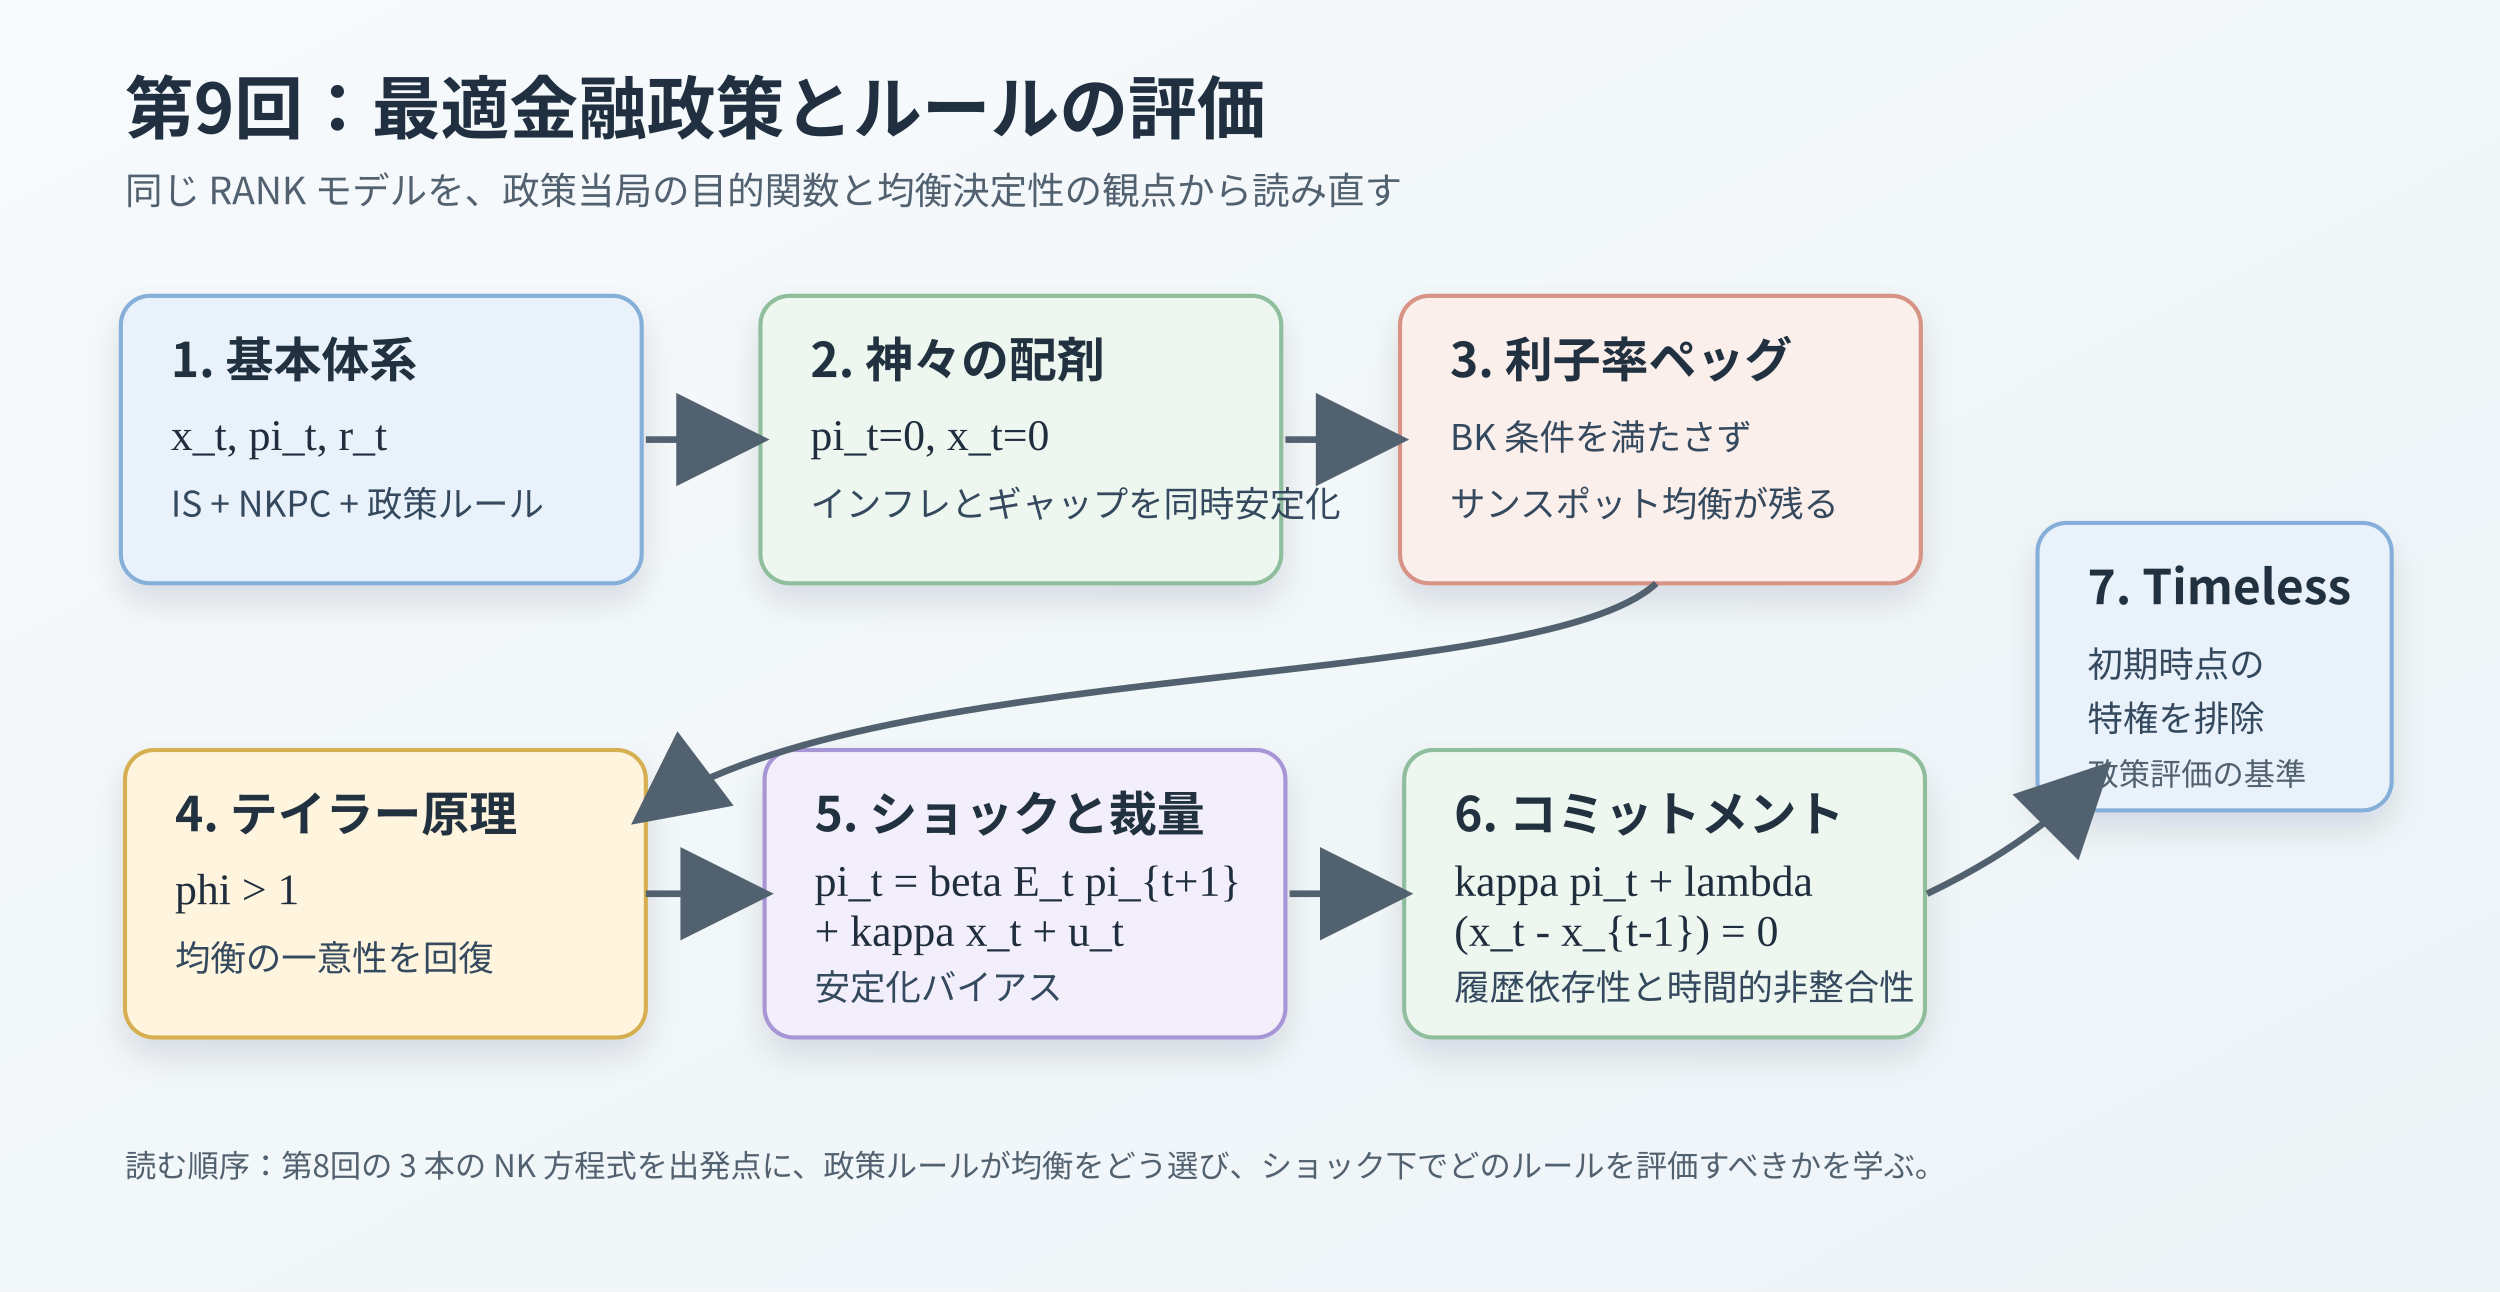
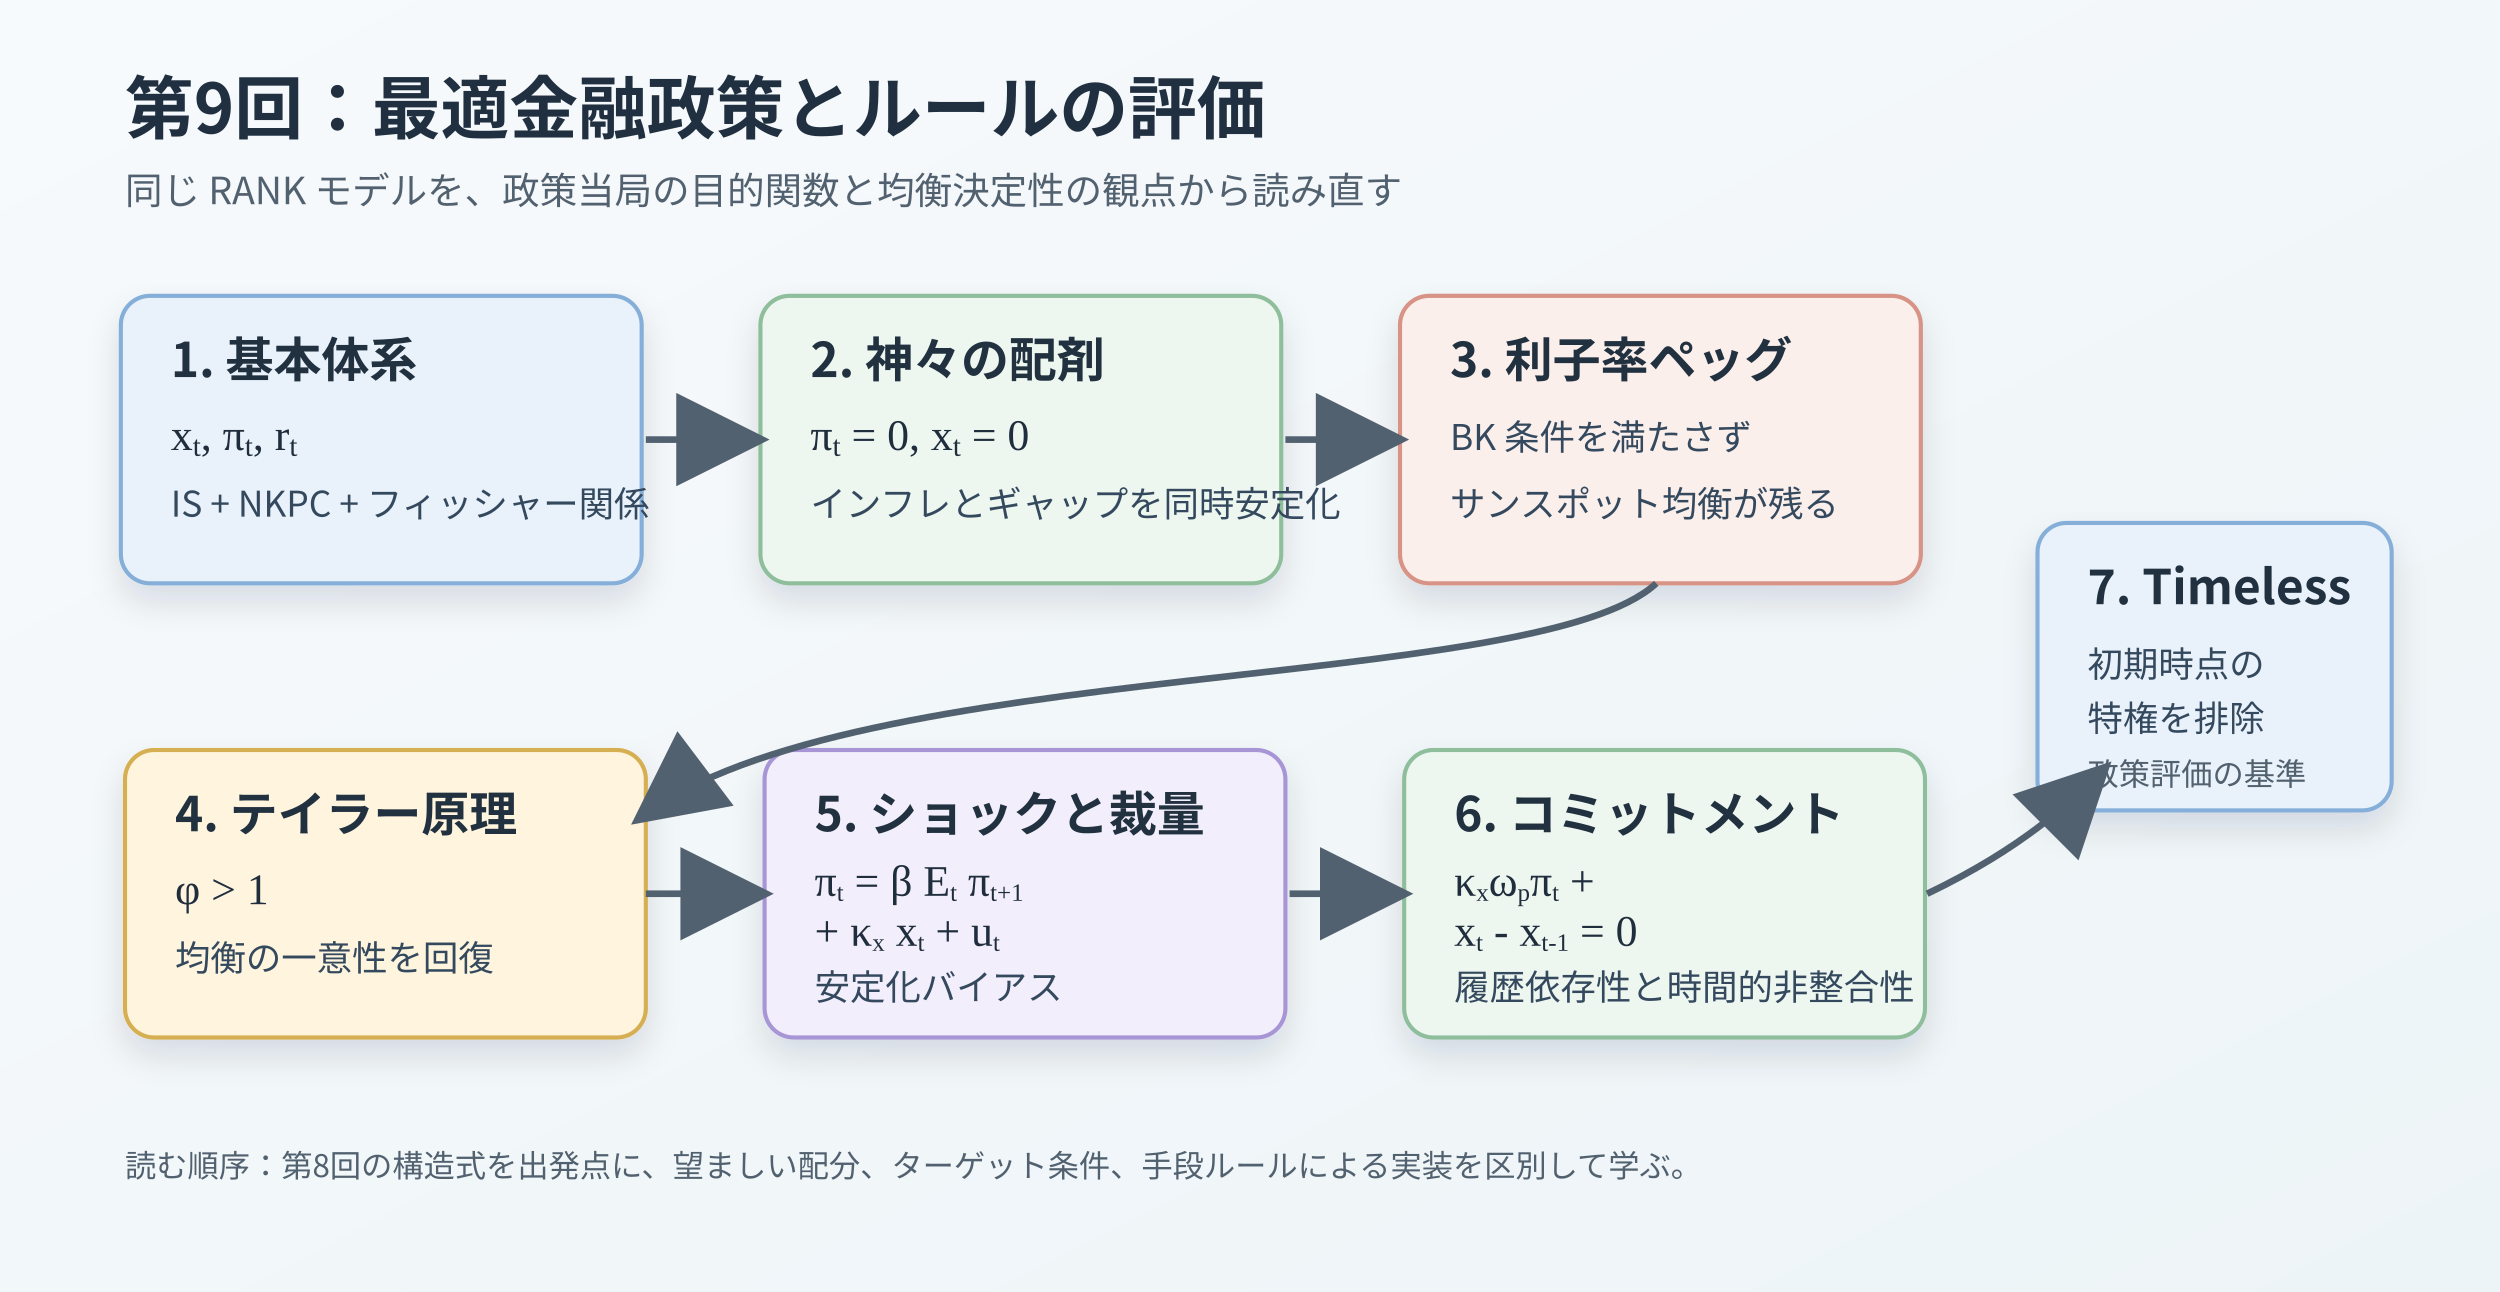
<svg xmlns="http://www.w3.org/2000/svg" width="1200" height="620" viewBox="0 0 1200 620" role="img" aria-labelledby="title desc">
  <defs>
    <linearGradient id="bg" x1="0" y1="0" x2="1" y2="1">
      <stop offset="0%" stop-color="#f7fafc" />
      <stop offset="100%" stop-color="#edf4f7" />
    </linearGradient>
    <filter id="shadow" x="-10%" y="-10%" width="120%" height="130%">
      <feDropShadow dx="0" dy="8" stdDeviation="8" flood-color="#1f2937" flood-opacity="0.12" />
    </filter>
    <marker id="arrow" markerWidth="14" markerHeight="14" refX="12" refY="7" orient="auto">
      <path d="M0,0 L14,7 L0,14 z" fill="#52616f" />
    </marker>
    <style>
      .title { font-family: -apple-system, BlinkMacSystemFont, "Helvetica Neue", "Noto Sans CJK JP", sans-serif; font-size: 33px; font-weight: 700; fill: #203040; }
      .subtitle { font-family: -apple-system, BlinkMacSystemFont, "Helvetica Neue", "Noto Sans CJK JP", sans-serif; font-size: 18px; fill: #52616f; }
      .label { font-family: -apple-system, BlinkMacSystemFont, "Helvetica Neue", "Noto Sans CJK JP", sans-serif; font-size: 23px; font-weight: 700; fill: #22313f; }
      .body { font-family: -apple-system, BlinkMacSystemFont, "Helvetica Neue", "Noto Sans CJK JP", sans-serif; font-size: 17px; fill: #34495e; }
      .small { font-family: -apple-system, BlinkMacSystemFont, "Helvetica Neue", "Noto Sans CJK JP", sans-serif; font-size: 15px; fill: #52616f; }
      .math { font-family: "Times New Roman", "STIX Two Text", serif; font-size: 21px; fill: #1f2d3d; }
      .box { fill: #ffffff; stroke: #d7e1e8; stroke-width: 2; rx: 14; filter: url(#shadow); }
      .blue { fill: #e9f2fb; stroke: #85afd9; }
      .red { fill: #fbefec; stroke: #d79385; }
      .green { fill: #edf7f0; stroke: #8fbe9c; }
      .amber { fill: #fff5de; stroke: #d6af52; }
      .purple { fill: #f2eefb; stroke: #a795d6; }
      .line { stroke: #52616f; stroke-width: 3.2; fill: none; marker-end: url(#arrow); }
    </style>
  </defs>
  <rect width="1200" height="620" fill="url(#bg)" />
  <text x="60" y="64" class="title">第9回：最適金融政策とルールの評価</text>
  <text x="60" y="98" class="subtitle">同じ RANK モデルを、政策当局の目的関数と均衡決定性の観点から読み直す</text>
  <rect x="58" y="142" width="250" height="138" class="box blue" />
  <text x="82" y="181" class="label">1. 基本体系</text>
-   <text x="82" y="216" class="math">x_t, pi_t, r_t</text>
-   <text x="82" y="248" class="body">IS + NKPC + 政策ルール</text>
+   <text x="82" y="216" class="math">x<tspan baseline-shift="sub" font-size="14">t</tspan>, π<tspan baseline-shift="sub" font-size="14">t</tspan>, r<tspan baseline-shift="sub" font-size="14">t</tspan>
+   </text>
+   <text x="82" y="248" class="body" font-size="15">IS + NKPC + フィッシャー関係</text>
  <rect x="365" y="142" width="250" height="138" class="box green" />
  <text x="389" y="181" class="label">2. 神々の配剤</text>
-   <text x="389" y="216" class="math">pi_t=0, x_t=0</text>
+   <text x="389" y="216" class="math">π<tspan baseline-shift="sub" font-size="14">t</tspan> = 0, x<tspan baseline-shift="sub" font-size="14">t</tspan> = 0</text>
  <text x="389" y="248" class="body">インフレとギャップを同時安定化</text>
  <rect x="672" y="142" width="250" height="138" class="box red" />
  <text x="696" y="181" class="label">3. 利子率ペッグ</text>
  <text x="696" y="216" class="body">BK 条件を満たさず</text>
  <text x="696" y="248" class="body">サンスポット均衡が残る</text>
  <rect x="60" y="360" width="250" height="138" class="box amber" />
  <text x="84" y="399" class="label">4. テイラー原理</text>
-   <text x="84" y="434" class="math">phi &gt; 1</text>
+   <text x="84" y="434" class="math">φ &gt; 1</text>
  <text x="84" y="466" class="body">均衡の一意性を回復</text>
  <rect x="367" y="360" width="250" height="138" class="box purple" />
  <text x="391" y="399" class="label">5. ショックと裁量</text>
-   <text x="391" y="430" class="math" font-size="18">pi_t = beta E_t pi_{t+1}</text>
-   <text x="391" y="454" class="math" font-size="18">+ kappa x_t + u_t</text>
+   <text x="391" y="430" class="math" font-size="18">π<tspan baseline-shift="sub" font-size="12">t</tspan> = β E<tspan baseline-shift="sub" font-size="12">t</tspan> π<tspan baseline-shift="sub" font-size="12">t+1</tspan>
+   </text>
+   <text x="391" y="454" class="math" font-size="18">+ κ<tspan baseline-shift="sub" font-size="12">x</tspan> x<tspan baseline-shift="sub" font-size="12">t</tspan> + u<tspan baseline-shift="sub" font-size="12">t</tspan>
+   </text>
  <text x="391" y="480" class="body">安定化バイアス</text>
  <rect x="674" y="360" width="250" height="138" class="box green" />
  <text x="698" y="399" class="label">6. コミットメント</text>
-   <text x="698" y="430" class="math" font-size="18">kappa pi_t + lambda</text>
-   <text x="698" y="454" class="math" font-size="18">(x_t - x_{t-1}) = 0</text>
+   <text x="698" y="430" class="math" font-size="18">κ<tspan baseline-shift="sub" font-size="12">x</tspan>ω<tspan baseline-shift="sub" font-size="12">p</tspan>π<tspan baseline-shift="sub" font-size="12">t</tspan> +</text>
+   <text x="698" y="454" class="math" font-size="18">x<tspan baseline-shift="sub" font-size="12">t</tspan> - x<tspan baseline-shift="sub" font-size="12">t-1</tspan> = 0</text>
  <text x="698" y="480" class="body">履歴依存性と時間的非整合性</text>
  <rect x="978" y="251" width="170" height="138" class="box blue" />
  <text x="1002" y="290" class="label">7. Timeless</text>
  <text x="1002" y="325" class="body">初期時点の</text>
  <text x="1002" y="351" class="body">特権を排除</text>
  <text x="1002" y="377" class="small">政策評価の基準</text>
  <path d="M310 211 C330 211 343 211 363 211" class="line" />
  <path d="M617 211 C637 211 650 211 670 211" class="line" />
  <path d="M795 280 C738 333 410 315 308 392" class="line" />
  <path d="M310 429 C330 429 345 429 365 429" class="line" />
  <path d="M619 429 C639 429 652 429 672 429" class="line" />
  <path d="M925 429 C971 407 994 385 1009 370" class="line" />
-   <text x="60" y="565" class="small">読む順序：第8回の 3 本の NK 方程式を出発点に、政策ルールが均衡をどう選び、ショック下でどのルールを評価すべきかを学ぶ。</text>
+   <text x="60" y="565" class="small">読む順序：第8回の構造式を出発点に、望ましい配分、ターゲット条件、手段ルールによる実装を区別して学ぶ。</text>
</svg>
